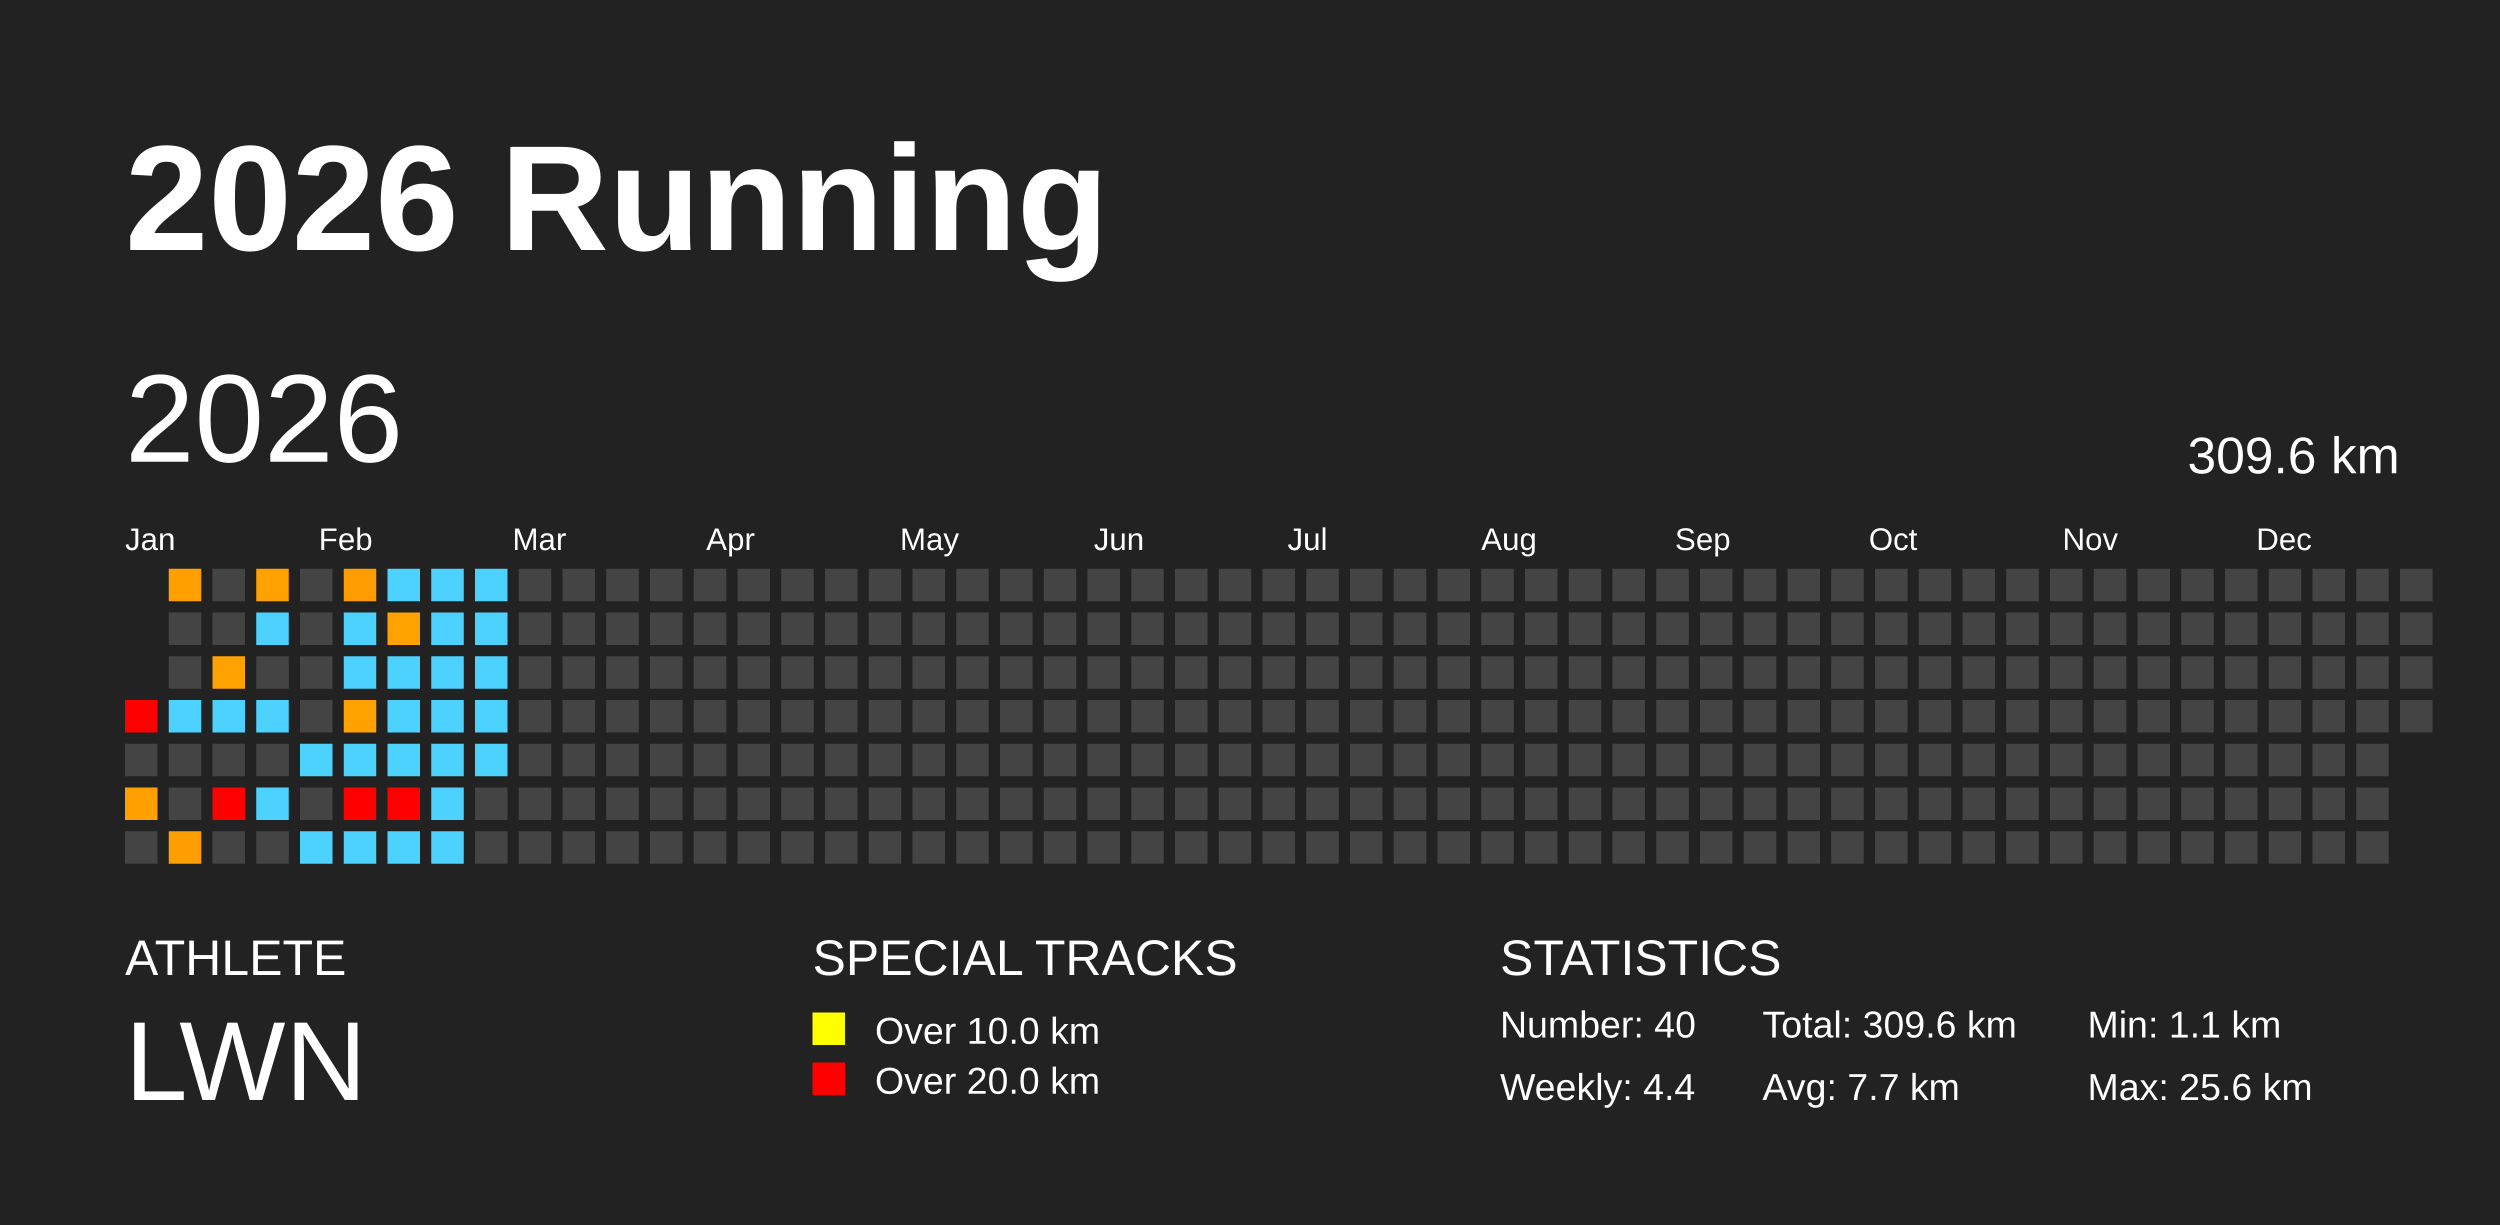
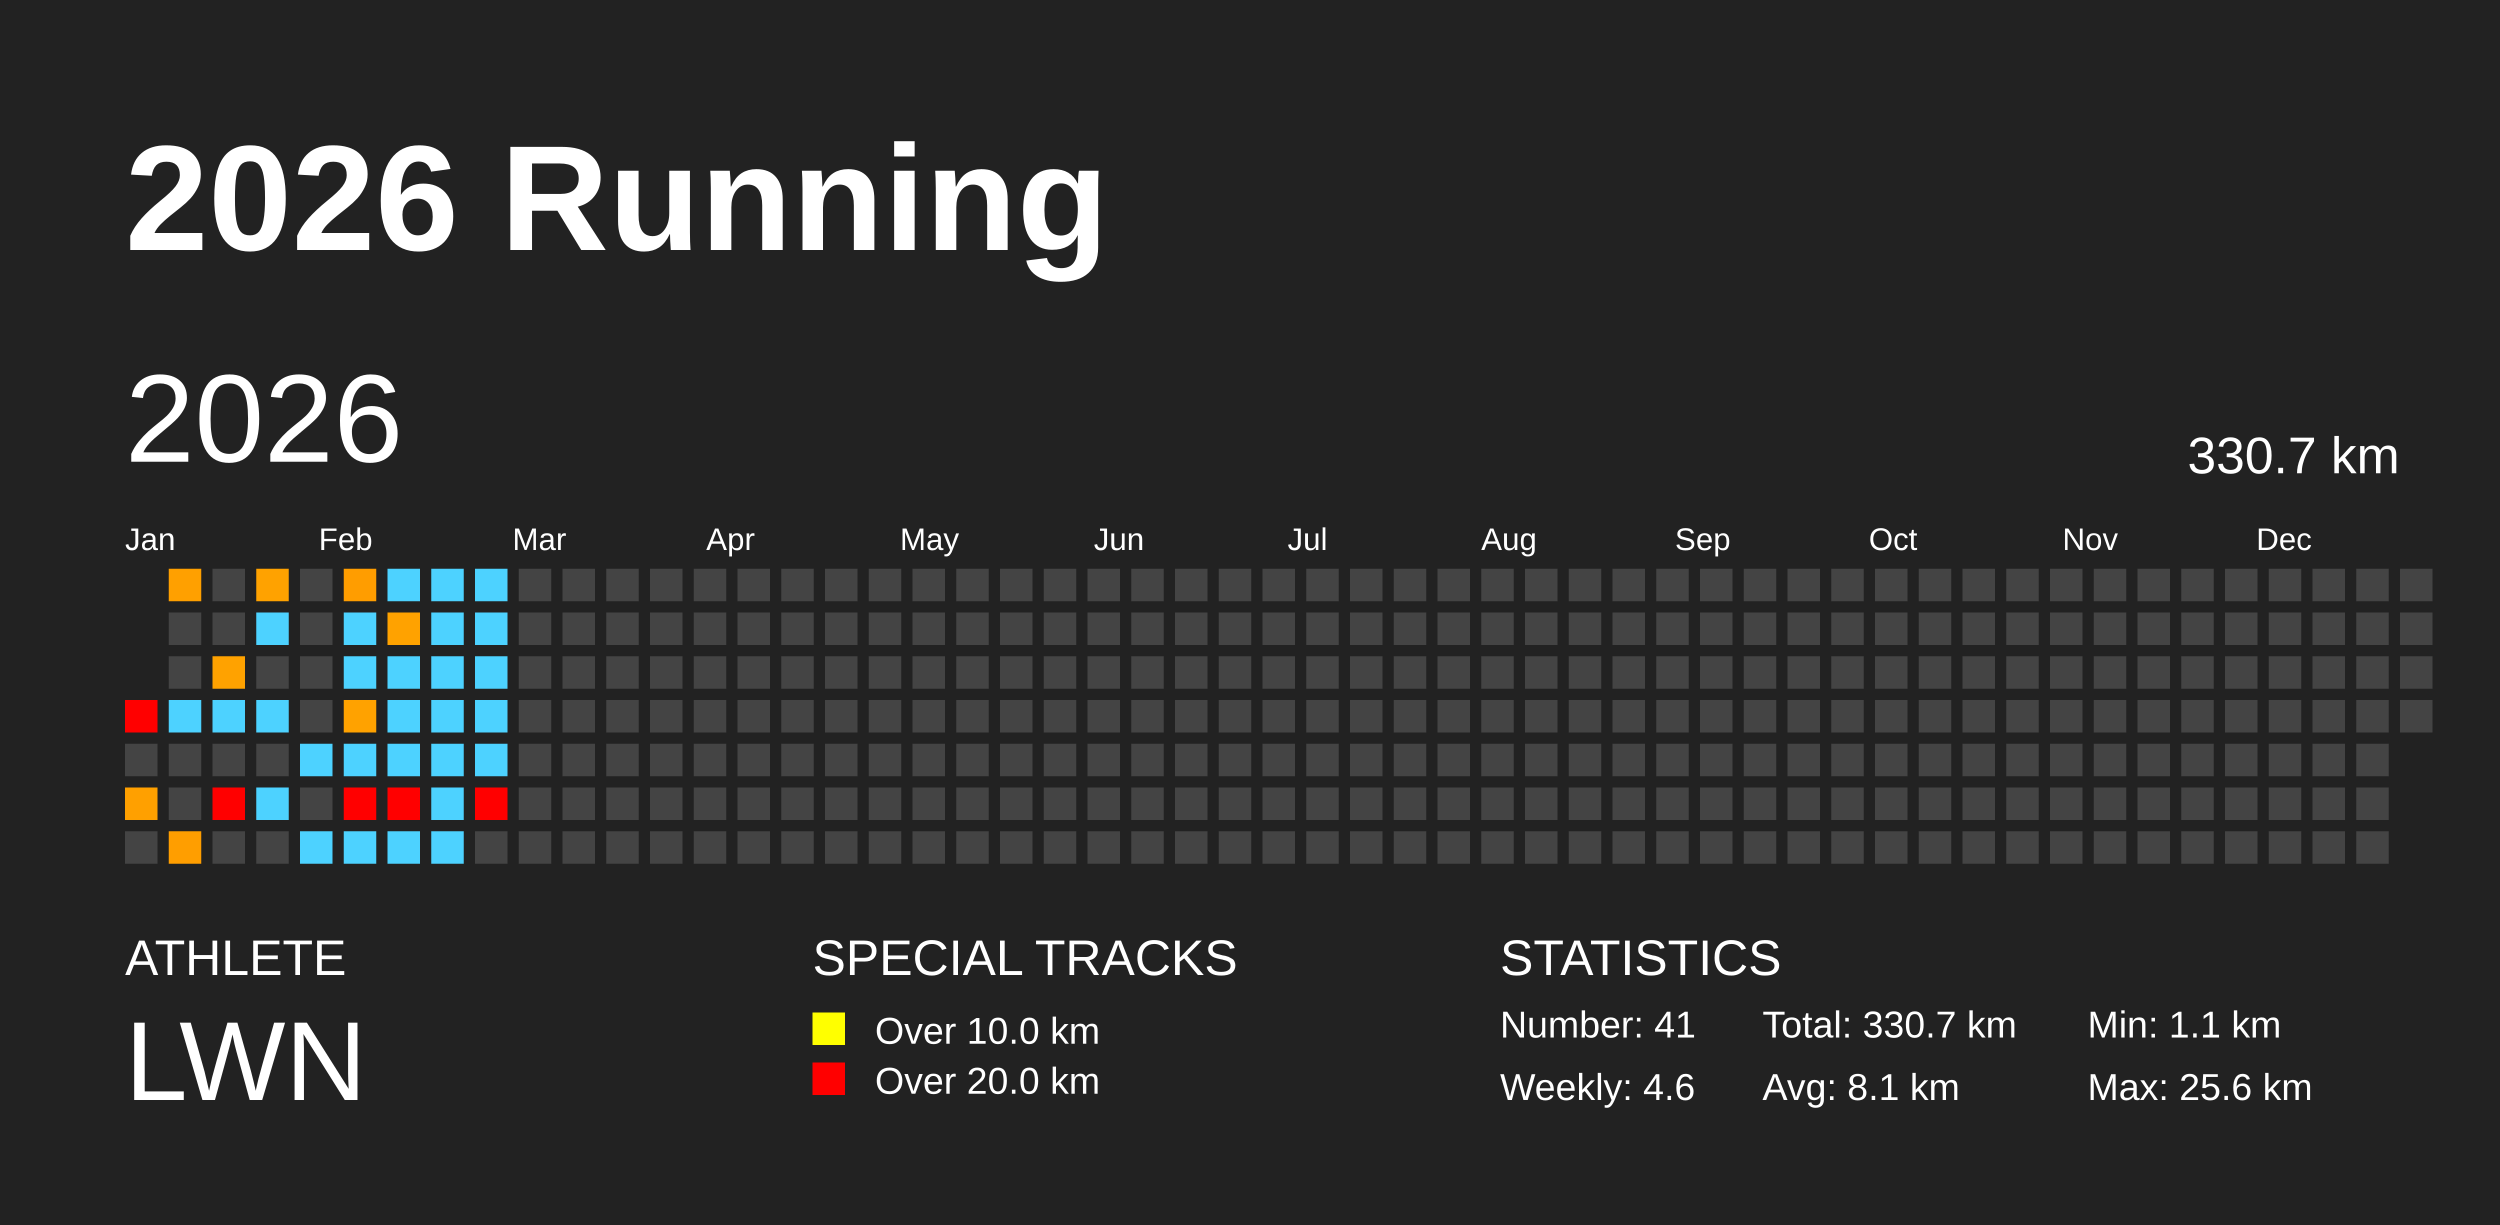
<svg xmlns="http://www.w3.org/2000/svg" baseProfile="full" height="98mm" version="1.1" viewBox="0,0,200,98" width="200mm">
  <defs />
  <rect fill="#222222" height="98" width="200" x="0" y="0" />
  <text fill="#FFFFFF" style="font-size:12px; font-family:Arial; font-weight:bold;" x="10" y="20">2026 Running</text>
  <text fill="#FFFFFF" style="font-size:4px; font-family:Arial" x="10" y="78">ATHLETE</text>
  <text fill="#FFFFFF" style="font-size:9px; font-family:Arial" x="10" y="88">LWN</text>
  <text fill="#FFFFFF" style="font-size:4px; font-family:Arial" x="65" y="78">SPECIAL TRACKS</text>
  <rect fill="yellow" height="2.6" width="2.6" x="65" y="81" />
  <text fill="#FFFFFF" style="font-size:3px; font-family:Arial" x="70" y="83.5">Over 10.0 km</text>
  <rect fill="red" height="2.6" width="2.6" x="65" y="85" />
  <text fill="#FFFFFF" style="font-size:3px; font-family:Arial" x="70" y="87.5">Over 20.0 km</text>
  <text fill="#FFFFFF" style="font-size:4px; font-family:Arial" x="120" y="78">STATISTICS</text>
-   <text fill="#FFFFFF" style="font-size:3px; font-family:Arial" x="120" y="83">Number: 40</text>
-   <text fill="#FFFFFF" style="font-size:3px; font-family:Arial" x="120" y="88">Weekly: 4.4</text>
-   <text fill="#FFFFFF" style="font-size:3px; font-family:Arial" x="141" y="83">Total: 309.6 km</text>
-   <text fill="#FFFFFF" style="font-size:3px; font-family:Arial" x="141" y="88">Avg: 7.7 km</text>
+   <text fill="#FFFFFF" style="font-size:3px; font-family:Arial" x="120" y="83">Number: 41</text>
+   <text fill="#FFFFFF" style="font-size:3px; font-family:Arial" x="120" y="88">Weekly: 4.6</text>
+   <text fill="#FFFFFF" style="font-size:3px; font-family:Arial" x="141" y="83">Total: 330.7 km</text>
+   <text fill="#FFFFFF" style="font-size:3px; font-family:Arial" x="141" y="88">Avg: 8.1 km</text>
  <text fill="#FFFFFF" style="font-size:3px; font-family:Arial" x="167" y="83">Min: 1.1 km</text>
  <text fill="#FFFFFF" style="font-size:3px; font-family:Arial" x="167" y="88">Max: 25.6 km</text>
  <text dominant-baseline="hanging" fill="#FFFFFF" style="font-size:10.0px; font-family:Arial;" x="10" y="30">2026</text>
-   <text dominant-baseline="hanging" fill="#FFFFFF" style="font-size:4.125px; font-family:Arial;" x="175" y="35">309.6 km</text>
+   <text dominant-baseline="hanging" fill="#FFFFFF" style="font-size:4.125px; font-family:Arial;" x="175" y="35">330.7 km</text>
  <text fill="#FFFFFF" style="font-size:2.5px; font-family:Arial" x="10.0" y="44">Jan</text>
  <text fill="#FFFFFF" style="font-size:2.5px; font-family:Arial" x="25.5" y="44">Feb</text>
  <text fill="#FFFFFF" style="font-size:2.5px; font-family:Arial" x="41.0" y="44">Mar</text>
  <text fill="#FFFFFF" style="font-size:2.5px; font-family:Arial" x="56.5" y="44">Apr</text>
  <text fill="#FFFFFF" style="font-size:2.5px; font-family:Arial" x="72.0" y="44">May</text>
  <text fill="#FFFFFF" style="font-size:2.5px; font-family:Arial" x="87.5" y="44">Jun</text>
  <text fill="#FFFFFF" style="font-size:2.5px; font-family:Arial" x="103.0" y="44">Jul</text>
  <text fill="#FFFFFF" style="font-size:2.5px; font-family:Arial" x="118.5" y="44">Aug</text>
  <text fill="#FFFFFF" style="font-size:2.5px; font-family:Arial" x="134.0" y="44">Sep</text>
  <text fill="#FFFFFF" style="font-size:2.5px; font-family:Arial" x="149.5" y="44">Oct</text>
  <text fill="#FFFFFF" style="font-size:2.5px; font-family:Arial" x="165.0" y="44">Nov</text>
  <text fill="#FFFFFF" style="font-size:2.5px; font-family:Arial" x="180.5" y="44">Dec</text>
  <rect fill="red" height="2.6" width="2.6" x="10.0" y="56.0" />
  <rect fill="#444444" height="2.6" width="2.6" x="10.0" y="59.5" />
  <rect fill="#ffa000" height="2.6" width="2.6" x="10.0" y="63.0" />
  <rect fill="#444444" height="2.6" width="2.6" x="10.0" y="66.5" />
  <rect fill="#ffa000" height="2.6" width="2.6" x="13.5" y="45.5" />
  <rect fill="#444444" height="2.6" width="2.6" x="13.5" y="49.0" />
  <rect fill="#444444" height="2.6" width="2.6" x="13.5" y="52.5" />
  <rect fill="#4dd2ff" height="2.6" width="2.6" x="13.5" y="56.0" />
  <rect fill="#444444" height="2.6" width="2.6" x="13.5" y="59.5" />
  <rect fill="#444444" height="2.6" width="2.6" x="13.5" y="63.0" />
  <rect fill="#ff9e00" height="2.6" width="2.6" x="13.5" y="66.5" />
  <rect fill="#444444" height="2.6" width="2.6" x="17.0" y="45.5" />
  <rect fill="#444444" height="2.6" width="2.6" x="17.0" y="49.0" />
  <rect fill="#ffa200" height="2.6" width="2.6" x="17.0" y="52.5" />
  <rect fill="#4dd2ff" height="2.6" width="2.6" x="17.0" y="56.0" />
  <rect fill="#444444" height="2.6" width="2.6" x="17.0" y="59.5" />
  <rect fill="red" height="2.6" width="2.6" x="17.0" y="63.0" />
  <rect fill="#444444" height="2.6" width="2.6" x="17.0" y="66.5" />
  <rect fill="#ffa200" height="2.6" width="2.6" x="20.5" y="45.5" />
  <rect fill="#4dd2ff" height="2.6" width="2.6" x="20.5" y="49.0" />
  <rect fill="#444444" height="2.6" width="2.6" x="20.5" y="52.5" />
  <rect fill="#4dd2ff" height="2.6" width="2.6" x="20.5" y="56.0" />
  <rect fill="#444444" height="2.6" width="2.6" x="20.5" y="59.5" />
  <rect fill="#4dd2ff" height="2.6" width="2.6" x="20.5" y="63.0" />
  <rect fill="#444444" height="2.6" width="2.6" x="20.5" y="66.5" />
  <rect fill="#444444" height="2.6" width="2.6" x="24.0" y="45.5" />
  <rect fill="#444444" height="2.6" width="2.6" x="24.0" y="49.0" />
  <rect fill="#444444" height="2.6" width="2.6" x="24.0" y="52.5" />
  <rect fill="#444444" height="2.6" width="2.6" x="24.0" y="56.0" />
  <rect fill="#4dd2ff" height="2.6" width="2.6" x="24.0" y="59.5" />
  <rect fill="#444444" height="2.6" width="2.6" x="24.0" y="63.0" />
  <rect fill="#4dd2ff" height="2.6" width="2.6" x="24.0" y="66.5" />
  <rect fill="#ff9d00" height="2.6" width="2.6" x="27.5" y="45.5" />
  <rect fill="#4dd2ff" height="2.6" width="2.6" x="27.5" y="49.0" />
  <rect fill="#4dd2ff" height="2.6" width="2.6" x="27.5" y="52.5" />
  <rect fill="#ffa200" height="2.6" width="2.6" x="27.5" y="56.0" />
  <rect fill="#4dd2ff" height="2.6" width="2.6" x="27.5" y="59.5" />
  <rect fill="red" height="2.6" width="2.6" x="27.5" y="63.0" />
  <rect fill="#4dd2ff" height="2.6" width="2.6" x="27.5" y="66.5" />
  <rect fill="#4dd2ff" height="2.6" width="2.6" x="31.0" y="45.5" />
  <rect fill="#ffa200" height="2.6" width="2.6" x="31.0" y="49.0" />
  <rect fill="#4dd2ff" height="2.6" width="2.6" x="31.0" y="52.5" />
  <rect fill="#4dd2ff" height="2.6" width="2.6" x="31.0" y="56.0" />
  <rect fill="#4dd2ff" height="2.6" width="2.6" x="31.0" y="59.5" />
  <rect fill="red" height="2.6" width="2.6" x="31.0" y="63.0" />
  <rect fill="#4dd2ff" height="2.6" width="2.6" x="31.0" y="66.5" />
  <rect fill="#4dd2ff" height="2.6" width="2.6" x="34.5" y="45.5" />
  <rect fill="#4dd2ff" height="2.6" width="2.6" x="34.5" y="49.0" />
  <rect fill="#4dd2ff" height="2.6" width="2.6" x="34.5" y="52.5" />
  <rect fill="#4dd2ff" height="2.6" width="2.6" x="34.5" y="56.0" />
  <rect fill="#4dd2ff" height="2.6" width="2.6" x="34.5" y="59.5" />
  <rect fill="#4dd2ff" height="2.6" width="2.6" x="34.5" y="63.0" />
  <rect fill="#4dd2ff" height="2.6" width="2.6" x="34.5" y="66.5" />
  <rect fill="#4dd2ff" height="2.6" width="2.6" x="38.0" y="45.5" />
  <rect fill="#4dd2ff" height="2.6" width="2.6" x="38.0" y="49.0" />
  <rect fill="#4dd2ff" height="2.6" width="2.6" x="38.0" y="52.5" />
  <rect fill="#4dd2ff" height="2.6" width="2.6" x="38.0" y="56.0" />
  <rect fill="#4dd2ff" height="2.6" width="2.6" x="38.0" y="59.5" />
-   <rect fill="#444444" height="2.6" width="2.6" x="38.0" y="63.0" />
+   <rect fill="red" height="2.6" width="2.6" x="38.0" y="63.0" />
  <rect fill="#444444" height="2.6" width="2.6" x="38.0" y="66.5" />
  <rect fill="#444444" height="2.6" width="2.6" x="41.5" y="45.5" />
  <rect fill="#444444" height="2.6" width="2.6" x="41.5" y="49.0" />
  <rect fill="#444444" height="2.6" width="2.6" x="41.5" y="52.5" />
  <rect fill="#444444" height="2.6" width="2.6" x="41.5" y="56.0" />
  <rect fill="#444444" height="2.6" width="2.6" x="41.5" y="59.5" />
  <rect fill="#444444" height="2.6" width="2.6" x="41.5" y="63.0" />
  <rect fill="#444444" height="2.6" width="2.6" x="41.5" y="66.5" />
  <rect fill="#444444" height="2.6" width="2.6" x="45.0" y="45.5" />
  <rect fill="#444444" height="2.6" width="2.6" x="45.0" y="49.0" />
  <rect fill="#444444" height="2.6" width="2.6" x="45.0" y="52.5" />
  <rect fill="#444444" height="2.6" width="2.6" x="45.0" y="56.0" />
  <rect fill="#444444" height="2.6" width="2.6" x="45.0" y="59.5" />
  <rect fill="#444444" height="2.6" width="2.6" x="45.0" y="63.0" />
  <rect fill="#444444" height="2.6" width="2.6" x="45.0" y="66.5" />
  <rect fill="#444444" height="2.6" width="2.6" x="48.5" y="45.5" />
  <rect fill="#444444" height="2.6" width="2.6" x="48.5" y="49.0" />
  <rect fill="#444444" height="2.6" width="2.6" x="48.5" y="52.5" />
  <rect fill="#444444" height="2.6" width="2.6" x="48.5" y="56.0" />
  <rect fill="#444444" height="2.6" width="2.6" x="48.5" y="59.5" />
  <rect fill="#444444" height="2.6" width="2.6" x="48.5" y="63.0" />
  <rect fill="#444444" height="2.6" width="2.6" x="48.5" y="66.5" />
  <rect fill="#444444" height="2.6" width="2.6" x="52.0" y="45.5" />
  <rect fill="#444444" height="2.6" width="2.6" x="52.0" y="49.0" />
  <rect fill="#444444" height="2.6" width="2.6" x="52.0" y="52.5" />
  <rect fill="#444444" height="2.6" width="2.6" x="52.0" y="56.0" />
  <rect fill="#444444" height="2.6" width="2.6" x="52.0" y="59.5" />
  <rect fill="#444444" height="2.6" width="2.6" x="52.0" y="63.0" />
  <rect fill="#444444" height="2.6" width="2.6" x="52.0" y="66.5" />
  <rect fill="#444444" height="2.6" width="2.6" x="55.5" y="45.5" />
  <rect fill="#444444" height="2.6" width="2.6" x="55.5" y="49.0" />
  <rect fill="#444444" height="2.6" width="2.6" x="55.5" y="52.5" />
  <rect fill="#444444" height="2.6" width="2.6" x="55.5" y="56.0" />
  <rect fill="#444444" height="2.6" width="2.6" x="55.5" y="59.5" />
  <rect fill="#444444" height="2.6" width="2.6" x="55.5" y="63.0" />
  <rect fill="#444444" height="2.6" width="2.6" x="55.5" y="66.5" />
  <rect fill="#444444" height="2.6" width="2.6" x="59.0" y="45.5" />
  <rect fill="#444444" height="2.6" width="2.6" x="59.0" y="49.0" />
  <rect fill="#444444" height="2.6" width="2.6" x="59.0" y="52.5" />
  <rect fill="#444444" height="2.6" width="2.6" x="59.0" y="56.0" />
  <rect fill="#444444" height="2.6" width="2.6" x="59.0" y="59.5" />
  <rect fill="#444444" height="2.6" width="2.6" x="59.0" y="63.0" />
  <rect fill="#444444" height="2.6" width="2.6" x="59.0" y="66.5" />
  <rect fill="#444444" height="2.6" width="2.6" x="62.5" y="45.5" />
  <rect fill="#444444" height="2.6" width="2.6" x="62.5" y="49.0" />
  <rect fill="#444444" height="2.6" width="2.6" x="62.5" y="52.5" />
  <rect fill="#444444" height="2.6" width="2.6" x="62.5" y="56.0" />
  <rect fill="#444444" height="2.6" width="2.6" x="62.5" y="59.5" />
  <rect fill="#444444" height="2.6" width="2.6" x="62.5" y="63.0" />
  <rect fill="#444444" height="2.6" width="2.6" x="62.5" y="66.5" />
  <rect fill="#444444" height="2.6" width="2.6" x="66.0" y="45.5" />
  <rect fill="#444444" height="2.6" width="2.6" x="66.0" y="49.0" />
  <rect fill="#444444" height="2.6" width="2.6" x="66.0" y="52.5" />
  <rect fill="#444444" height="2.6" width="2.6" x="66.0" y="56.0" />
  <rect fill="#444444" height="2.6" width="2.6" x="66.0" y="59.5" />
  <rect fill="#444444" height="2.6" width="2.6" x="66.0" y="63.0" />
  <rect fill="#444444" height="2.6" width="2.6" x="66.0" y="66.5" />
  <rect fill="#444444" height="2.6" width="2.6" x="69.5" y="45.5" />
  <rect fill="#444444" height="2.6" width="2.6" x="69.5" y="49.0" />
  <rect fill="#444444" height="2.6" width="2.6" x="69.5" y="52.5" />
  <rect fill="#444444" height="2.6" width="2.6" x="69.5" y="56.0" />
  <rect fill="#444444" height="2.6" width="2.6" x="69.5" y="59.5" />
  <rect fill="#444444" height="2.6" width="2.6" x="69.5" y="63.0" />
  <rect fill="#444444" height="2.6" width="2.6" x="69.5" y="66.5" />
  <rect fill="#444444" height="2.6" width="2.6" x="73.0" y="45.5" />
  <rect fill="#444444" height="2.6" width="2.6" x="73.0" y="49.0" />
  <rect fill="#444444" height="2.6" width="2.6" x="73.0" y="52.5" />
  <rect fill="#444444" height="2.6" width="2.6" x="73.0" y="56.0" />
  <rect fill="#444444" height="2.6" width="2.6" x="73.0" y="59.5" />
  <rect fill="#444444" height="2.6" width="2.6" x="73.0" y="63.0" />
  <rect fill="#444444" height="2.6" width="2.6" x="73.0" y="66.5" />
  <rect fill="#444444" height="2.6" width="2.6" x="76.5" y="45.5" />
  <rect fill="#444444" height="2.6" width="2.6" x="76.5" y="49.0" />
  <rect fill="#444444" height="2.6" width="2.6" x="76.5" y="52.5" />
  <rect fill="#444444" height="2.6" width="2.6" x="76.5" y="56.0" />
  <rect fill="#444444" height="2.6" width="2.6" x="76.5" y="59.5" />
  <rect fill="#444444" height="2.6" width="2.6" x="76.5" y="63.0" />
  <rect fill="#444444" height="2.6" width="2.6" x="76.5" y="66.5" />
  <rect fill="#444444" height="2.6" width="2.6" x="80.0" y="45.5" />
  <rect fill="#444444" height="2.6" width="2.6" x="80.0" y="49.0" />
  <rect fill="#444444" height="2.6" width="2.6" x="80.0" y="52.5" />
  <rect fill="#444444" height="2.6" width="2.6" x="80.0" y="56.0" />
  <rect fill="#444444" height="2.6" width="2.6" x="80.0" y="59.5" />
  <rect fill="#444444" height="2.6" width="2.6" x="80.0" y="63.0" />
  <rect fill="#444444" height="2.6" width="2.6" x="80.0" y="66.5" />
  <rect fill="#444444" height="2.6" width="2.6" x="83.5" y="45.5" />
  <rect fill="#444444" height="2.6" width="2.6" x="83.5" y="49.0" />
  <rect fill="#444444" height="2.6" width="2.6" x="83.5" y="52.5" />
  <rect fill="#444444" height="2.6" width="2.6" x="83.5" y="56.0" />
  <rect fill="#444444" height="2.6" width="2.6" x="83.5" y="59.5" />
  <rect fill="#444444" height="2.6" width="2.6" x="83.5" y="63.0" />
  <rect fill="#444444" height="2.6" width="2.6" x="83.5" y="66.5" />
  <rect fill="#444444" height="2.6" width="2.6" x="87.0" y="45.5" />
  <rect fill="#444444" height="2.6" width="2.6" x="87.0" y="49.0" />
  <rect fill="#444444" height="2.6" width="2.6" x="87.0" y="52.5" />
  <rect fill="#444444" height="2.6" width="2.6" x="87.0" y="56.0" />
  <rect fill="#444444" height="2.6" width="2.6" x="87.0" y="59.5" />
  <rect fill="#444444" height="2.6" width="2.6" x="87.0" y="63.0" />
  <rect fill="#444444" height="2.6" width="2.6" x="87.0" y="66.5" />
  <rect fill="#444444" height="2.6" width="2.6" x="90.5" y="45.5" />
  <rect fill="#444444" height="2.6" width="2.6" x="90.5" y="49.0" />
  <rect fill="#444444" height="2.6" width="2.6" x="90.5" y="52.5" />
  <rect fill="#444444" height="2.6" width="2.6" x="90.5" y="56.0" />
  <rect fill="#444444" height="2.6" width="2.6" x="90.5" y="59.5" />
  <rect fill="#444444" height="2.6" width="2.6" x="90.5" y="63.0" />
  <rect fill="#444444" height="2.6" width="2.6" x="90.5" y="66.5" />
  <rect fill="#444444" height="2.6" width="2.6" x="94.0" y="45.5" />
  <rect fill="#444444" height="2.6" width="2.6" x="94.0" y="49.0" />
  <rect fill="#444444" height="2.6" width="2.6" x="94.0" y="52.5" />
  <rect fill="#444444" height="2.6" width="2.6" x="94.0" y="56.0" />
  <rect fill="#444444" height="2.6" width="2.6" x="94.0" y="59.5" />
  <rect fill="#444444" height="2.6" width="2.6" x="94.0" y="63.0" />
  <rect fill="#444444" height="2.6" width="2.6" x="94.0" y="66.5" />
  <rect fill="#444444" height="2.6" width="2.6" x="97.5" y="45.5" />
  <rect fill="#444444" height="2.6" width="2.6" x="97.5" y="49.0" />
  <rect fill="#444444" height="2.6" width="2.6" x="97.5" y="52.5" />
  <rect fill="#444444" height="2.6" width="2.6" x="97.5" y="56.0" />
  <rect fill="#444444" height="2.6" width="2.6" x="97.5" y="59.5" />
  <rect fill="#444444" height="2.6" width="2.6" x="97.5" y="63.0" />
  <rect fill="#444444" height="2.6" width="2.6" x="97.5" y="66.5" />
  <rect fill="#444444" height="2.6" width="2.6" x="101.0" y="45.5" />
  <rect fill="#444444" height="2.6" width="2.6" x="101.0" y="49.0" />
  <rect fill="#444444" height="2.6" width="2.6" x="101.0" y="52.5" />
  <rect fill="#444444" height="2.6" width="2.6" x="101.0" y="56.0" />
  <rect fill="#444444" height="2.6" width="2.6" x="101.0" y="59.5" />
  <rect fill="#444444" height="2.6" width="2.6" x="101.0" y="63.0" />
  <rect fill="#444444" height="2.6" width="2.6" x="101.0" y="66.5" />
  <rect fill="#444444" height="2.6" width="2.6" x="104.5" y="45.5" />
  <rect fill="#444444" height="2.6" width="2.6" x="104.5" y="49.0" />
  <rect fill="#444444" height="2.6" width="2.6" x="104.5" y="52.5" />
  <rect fill="#444444" height="2.6" width="2.6" x="104.5" y="56.0" />
  <rect fill="#444444" height="2.6" width="2.6" x="104.5" y="59.5" />
  <rect fill="#444444" height="2.6" width="2.6" x="104.5" y="63.0" />
  <rect fill="#444444" height="2.6" width="2.6" x="104.5" y="66.5" />
  <rect fill="#444444" height="2.6" width="2.6" x="108.0" y="45.5" />
  <rect fill="#444444" height="2.6" width="2.6" x="108.0" y="49.0" />
  <rect fill="#444444" height="2.6" width="2.6" x="108.0" y="52.5" />
  <rect fill="#444444" height="2.6" width="2.6" x="108.0" y="56.0" />
  <rect fill="#444444" height="2.6" width="2.6" x="108.0" y="59.5" />
  <rect fill="#444444" height="2.6" width="2.6" x="108.0" y="63.0" />
  <rect fill="#444444" height="2.6" width="2.6" x="108.0" y="66.5" />
  <rect fill="#444444" height="2.6" width="2.6" x="111.5" y="45.5" />
  <rect fill="#444444" height="2.6" width="2.6" x="111.5" y="49.0" />
  <rect fill="#444444" height="2.6" width="2.6" x="111.5" y="52.5" />
  <rect fill="#444444" height="2.6" width="2.6" x="111.5" y="56.0" />
  <rect fill="#444444" height="2.6" width="2.6" x="111.5" y="59.5" />
  <rect fill="#444444" height="2.6" width="2.6" x="111.5" y="63.0" />
  <rect fill="#444444" height="2.6" width="2.6" x="111.5" y="66.5" />
  <rect fill="#444444" height="2.6" width="2.6" x="115.0" y="45.5" />
  <rect fill="#444444" height="2.6" width="2.6" x="115.0" y="49.0" />
  <rect fill="#444444" height="2.6" width="2.6" x="115.0" y="52.5" />
  <rect fill="#444444" height="2.6" width="2.6" x="115.0" y="56.0" />
  <rect fill="#444444" height="2.6" width="2.6" x="115.0" y="59.5" />
  <rect fill="#444444" height="2.6" width="2.6" x="115.0" y="63.0" />
  <rect fill="#444444" height="2.6" width="2.6" x="115.0" y="66.5" />
  <rect fill="#444444" height="2.6" width="2.6" x="118.5" y="45.5" />
  <rect fill="#444444" height="2.6" width="2.6" x="118.5" y="49.0" />
  <rect fill="#444444" height="2.6" width="2.6" x="118.5" y="52.5" />
  <rect fill="#444444" height="2.6" width="2.6" x="118.5" y="56.0" />
  <rect fill="#444444" height="2.6" width="2.6" x="118.5" y="59.5" />
  <rect fill="#444444" height="2.6" width="2.6" x="118.5" y="63.0" />
  <rect fill="#444444" height="2.6" width="2.6" x="118.5" y="66.5" />
  <rect fill="#444444" height="2.6" width="2.6" x="122.0" y="45.5" />
  <rect fill="#444444" height="2.6" width="2.6" x="122.0" y="49.0" />
  <rect fill="#444444" height="2.6" width="2.6" x="122.0" y="52.5" />
  <rect fill="#444444" height="2.6" width="2.6" x="122.0" y="56.0" />
  <rect fill="#444444" height="2.6" width="2.6" x="122.0" y="59.5" />
  <rect fill="#444444" height="2.6" width="2.6" x="122.0" y="63.0" />
  <rect fill="#444444" height="2.6" width="2.6" x="122.0" y="66.5" />
  <rect fill="#444444" height="2.6" width="2.6" x="125.5" y="45.5" />
  <rect fill="#444444" height="2.6" width="2.6" x="125.5" y="49.0" />
  <rect fill="#444444" height="2.6" width="2.6" x="125.5" y="52.5" />
  <rect fill="#444444" height="2.6" width="2.6" x="125.5" y="56.0" />
  <rect fill="#444444" height="2.6" width="2.6" x="125.5" y="59.5" />
  <rect fill="#444444" height="2.6" width="2.6" x="125.5" y="63.0" />
  <rect fill="#444444" height="2.6" width="2.6" x="125.5" y="66.5" />
  <rect fill="#444444" height="2.6" width="2.6" x="129.0" y="45.5" />
  <rect fill="#444444" height="2.6" width="2.6" x="129.0" y="49.0" />
  <rect fill="#444444" height="2.6" width="2.6" x="129.0" y="52.5" />
  <rect fill="#444444" height="2.6" width="2.6" x="129.0" y="56.0" />
  <rect fill="#444444" height="2.6" width="2.6" x="129.0" y="59.5" />
  <rect fill="#444444" height="2.6" width="2.6" x="129.0" y="63.0" />
  <rect fill="#444444" height="2.6" width="2.6" x="129.0" y="66.5" />
  <rect fill="#444444" height="2.6" width="2.6" x="132.5" y="45.5" />
  <rect fill="#444444" height="2.6" width="2.6" x="132.5" y="49.0" />
  <rect fill="#444444" height="2.6" width="2.6" x="132.5" y="52.5" />
  <rect fill="#444444" height="2.6" width="2.6" x="132.5" y="56.0" />
  <rect fill="#444444" height="2.6" width="2.6" x="132.5" y="59.5" />
  <rect fill="#444444" height="2.6" width="2.6" x="132.5" y="63.0" />
  <rect fill="#444444" height="2.6" width="2.6" x="132.5" y="66.5" />
  <rect fill="#444444" height="2.6" width="2.6" x="136.0" y="45.5" />
  <rect fill="#444444" height="2.6" width="2.6" x="136.0" y="49.0" />
  <rect fill="#444444" height="2.6" width="2.6" x="136.0" y="52.5" />
  <rect fill="#444444" height="2.6" width="2.6" x="136.0" y="56.0" />
  <rect fill="#444444" height="2.6" width="2.6" x="136.0" y="59.5" />
  <rect fill="#444444" height="2.6" width="2.6" x="136.0" y="63.0" />
  <rect fill="#444444" height="2.6" width="2.6" x="136.0" y="66.5" />
  <rect fill="#444444" height="2.6" width="2.6" x="139.5" y="45.5" />
  <rect fill="#444444" height="2.6" width="2.6" x="139.5" y="49.0" />
  <rect fill="#444444" height="2.6" width="2.6" x="139.5" y="52.5" />
  <rect fill="#444444" height="2.6" width="2.6" x="139.5" y="56.0" />
  <rect fill="#444444" height="2.6" width="2.6" x="139.5" y="59.5" />
  <rect fill="#444444" height="2.6" width="2.6" x="139.5" y="63.0" />
  <rect fill="#444444" height="2.6" width="2.6" x="139.5" y="66.5" />
  <rect fill="#444444" height="2.6" width="2.6" x="143.0" y="45.5" />
  <rect fill="#444444" height="2.6" width="2.6" x="143.0" y="49.0" />
  <rect fill="#444444" height="2.6" width="2.6" x="143.0" y="52.5" />
  <rect fill="#444444" height="2.6" width="2.6" x="143.0" y="56.0" />
  <rect fill="#444444" height="2.6" width="2.6" x="143.0" y="59.5" />
  <rect fill="#444444" height="2.6" width="2.6" x="143.0" y="63.0" />
  <rect fill="#444444" height="2.6" width="2.6" x="143.0" y="66.5" />
  <rect fill="#444444" height="2.6" width="2.6" x="146.5" y="45.5" />
  <rect fill="#444444" height="2.6" width="2.6" x="146.5" y="49.0" />
  <rect fill="#444444" height="2.6" width="2.6" x="146.5" y="52.5" />
  <rect fill="#444444" height="2.6" width="2.6" x="146.5" y="56.0" />
  <rect fill="#444444" height="2.6" width="2.6" x="146.5" y="59.5" />
  <rect fill="#444444" height="2.6" width="2.6" x="146.5" y="63.0" />
  <rect fill="#444444" height="2.6" width="2.6" x="146.5" y="66.5" />
  <rect fill="#444444" height="2.6" width="2.6" x="150.0" y="45.5" />
  <rect fill="#444444" height="2.6" width="2.6" x="150.0" y="49.0" />
  <rect fill="#444444" height="2.6" width="2.6" x="150.0" y="52.5" />
  <rect fill="#444444" height="2.6" width="2.6" x="150.0" y="56.0" />
  <rect fill="#444444" height="2.6" width="2.6" x="150.0" y="59.5" />
  <rect fill="#444444" height="2.6" width="2.6" x="150.0" y="63.0" />
  <rect fill="#444444" height="2.6" width="2.6" x="150.0" y="66.5" />
  <rect fill="#444444" height="2.6" width="2.6" x="153.5" y="45.5" />
  <rect fill="#444444" height="2.6" width="2.6" x="153.5" y="49.0" />
  <rect fill="#444444" height="2.6" width="2.6" x="153.5" y="52.5" />
  <rect fill="#444444" height="2.6" width="2.6" x="153.5" y="56.0" />
  <rect fill="#444444" height="2.6" width="2.6" x="153.5" y="59.5" />
  <rect fill="#444444" height="2.6" width="2.6" x="153.5" y="63.0" />
  <rect fill="#444444" height="2.6" width="2.6" x="153.5" y="66.5" />
  <rect fill="#444444" height="2.6" width="2.6" x="157.0" y="45.5" />
  <rect fill="#444444" height="2.6" width="2.6" x="157.0" y="49.0" />
  <rect fill="#444444" height="2.6" width="2.6" x="157.0" y="52.5" />
  <rect fill="#444444" height="2.6" width="2.6" x="157.0" y="56.0" />
  <rect fill="#444444" height="2.6" width="2.6" x="157.0" y="59.5" />
  <rect fill="#444444" height="2.6" width="2.6" x="157.0" y="63.0" />
  <rect fill="#444444" height="2.6" width="2.6" x="157.0" y="66.5" />
  <rect fill="#444444" height="2.6" width="2.6" x="160.5" y="45.5" />
  <rect fill="#444444" height="2.6" width="2.6" x="160.5" y="49.0" />
  <rect fill="#444444" height="2.6" width="2.6" x="160.5" y="52.5" />
  <rect fill="#444444" height="2.6" width="2.6" x="160.5" y="56.0" />
  <rect fill="#444444" height="2.6" width="2.6" x="160.5" y="59.5" />
  <rect fill="#444444" height="2.6" width="2.6" x="160.5" y="63.0" />
  <rect fill="#444444" height="2.6" width="2.6" x="160.5" y="66.5" />
  <rect fill="#444444" height="2.6" width="2.6" x="164.0" y="45.5" />
  <rect fill="#444444" height="2.6" width="2.6" x="164.0" y="49.0" />
  <rect fill="#444444" height="2.6" width="2.6" x="164.0" y="52.5" />
  <rect fill="#444444" height="2.6" width="2.6" x="164.0" y="56.0" />
  <rect fill="#444444" height="2.6" width="2.6" x="164.0" y="59.5" />
  <rect fill="#444444" height="2.6" width="2.6" x="164.0" y="63.0" />
  <rect fill="#444444" height="2.6" width="2.6" x="164.0" y="66.5" />
  <rect fill="#444444" height="2.6" width="2.6" x="167.5" y="45.5" />
  <rect fill="#444444" height="2.6" width="2.6" x="167.5" y="49.0" />
  <rect fill="#444444" height="2.6" width="2.6" x="167.5" y="52.5" />
  <rect fill="#444444" height="2.6" width="2.6" x="167.5" y="56.0" />
  <rect fill="#444444" height="2.6" width="2.6" x="167.5" y="59.5" />
  <rect fill="#444444" height="2.6" width="2.6" x="167.5" y="63.0" />
  <rect fill="#444444" height="2.6" width="2.6" x="167.5" y="66.5" />
  <rect fill="#444444" height="2.6" width="2.6" x="171.0" y="45.5" />
  <rect fill="#444444" height="2.6" width="2.6" x="171.0" y="49.0" />
  <rect fill="#444444" height="2.6" width="2.6" x="171.0" y="52.5" />
  <rect fill="#444444" height="2.6" width="2.6" x="171.0" y="56.0" />
  <rect fill="#444444" height="2.6" width="2.6" x="171.0" y="59.5" />
  <rect fill="#444444" height="2.6" width="2.6" x="171.0" y="63.0" />
  <rect fill="#444444" height="2.6" width="2.6" x="171.0" y="66.5" />
  <rect fill="#444444" height="2.6" width="2.6" x="174.5" y="45.5" />
  <rect fill="#444444" height="2.6" width="2.6" x="174.5" y="49.0" />
  <rect fill="#444444" height="2.6" width="2.6" x="174.5" y="52.5" />
  <rect fill="#444444" height="2.6" width="2.6" x="174.5" y="56.0" />
  <rect fill="#444444" height="2.6" width="2.6" x="174.5" y="59.5" />
  <rect fill="#444444" height="2.6" width="2.6" x="174.5" y="63.0" />
  <rect fill="#444444" height="2.6" width="2.6" x="174.5" y="66.5" />
  <rect fill="#444444" height="2.6" width="2.6" x="178.0" y="45.5" />
  <rect fill="#444444" height="2.6" width="2.6" x="178.0" y="49.0" />
  <rect fill="#444444" height="2.6" width="2.6" x="178.0" y="52.5" />
  <rect fill="#444444" height="2.6" width="2.6" x="178.0" y="56.0" />
  <rect fill="#444444" height="2.6" width="2.6" x="178.0" y="59.5" />
  <rect fill="#444444" height="2.6" width="2.6" x="178.0" y="63.0" />
  <rect fill="#444444" height="2.6" width="2.6" x="178.0" y="66.5" />
  <rect fill="#444444" height="2.6" width="2.6" x="181.5" y="45.5" />
  <rect fill="#444444" height="2.6" width="2.6" x="181.5" y="49.0" />
  <rect fill="#444444" height="2.6" width="2.6" x="181.5" y="52.5" />
  <rect fill="#444444" height="2.6" width="2.6" x="181.5" y="56.0" />
  <rect fill="#444444" height="2.6" width="2.6" x="181.5" y="59.5" />
  <rect fill="#444444" height="2.6" width="2.6" x="181.5" y="63.0" />
  <rect fill="#444444" height="2.6" width="2.6" x="181.5" y="66.5" />
  <rect fill="#444444" height="2.6" width="2.6" x="185.0" y="45.5" />
  <rect fill="#444444" height="2.6" width="2.6" x="185.0" y="49.0" />
  <rect fill="#444444" height="2.6" width="2.6" x="185.0" y="52.5" />
  <rect fill="#444444" height="2.6" width="2.6" x="185.0" y="56.0" />
  <rect fill="#444444" height="2.6" width="2.6" x="185.0" y="59.5" />
  <rect fill="#444444" height="2.6" width="2.6" x="185.0" y="63.0" />
  <rect fill="#444444" height="2.6" width="2.6" x="185.0" y="66.5" />
  <rect fill="#444444" height="2.6" width="2.6" x="188.5" y="45.5" />
  <rect fill="#444444" height="2.6" width="2.6" x="188.5" y="49.0" />
  <rect fill="#444444" height="2.6" width="2.6" x="188.5" y="52.5" />
  <rect fill="#444444" height="2.6" width="2.6" x="188.5" y="56.0" />
  <rect fill="#444444" height="2.6" width="2.6" x="188.5" y="59.5" />
  <rect fill="#444444" height="2.6" width="2.6" x="188.5" y="63.0" />
  <rect fill="#444444" height="2.6" width="2.6" x="188.5" y="66.5" />
  <rect fill="#444444" height="2.6" width="2.6" x="192.0" y="45.5" />
  <rect fill="#444444" height="2.6" width="2.6" x="192.0" y="49.0" />
  <rect fill="#444444" height="2.6" width="2.6" x="192.0" y="52.5" />
  <rect fill="#444444" height="2.6" width="2.6" x="192.0" y="56.0" />
</svg>
